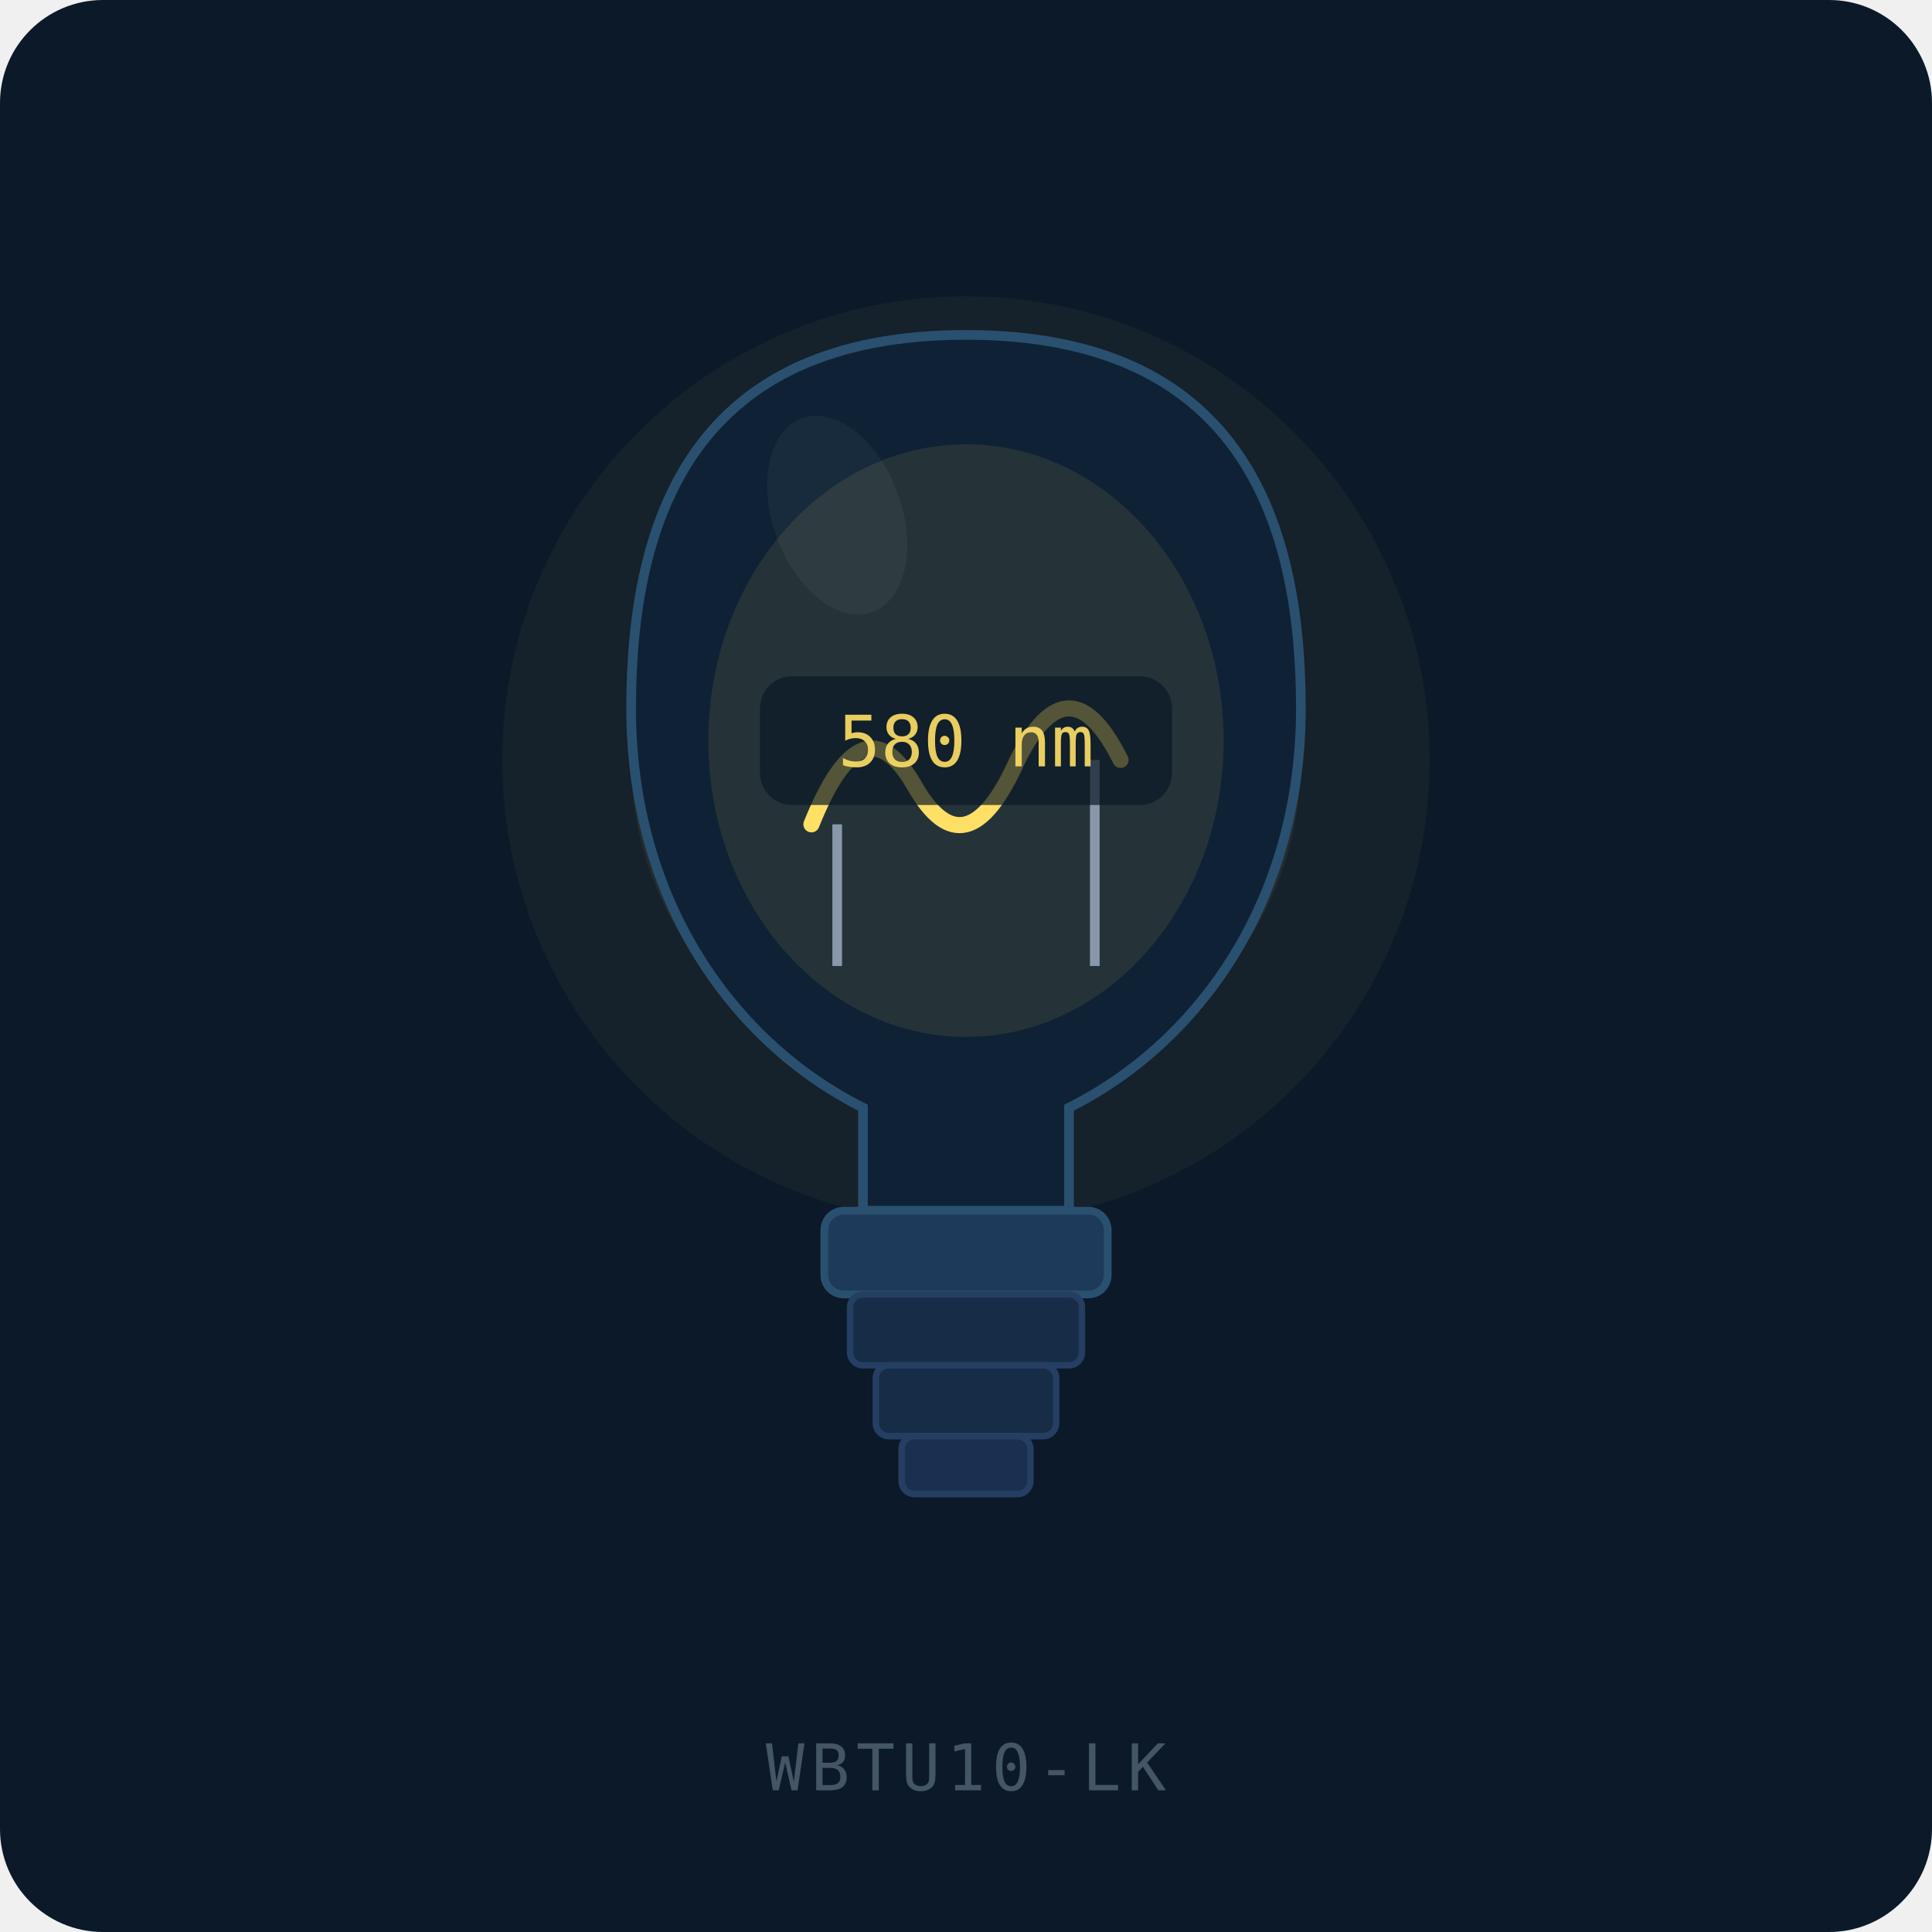
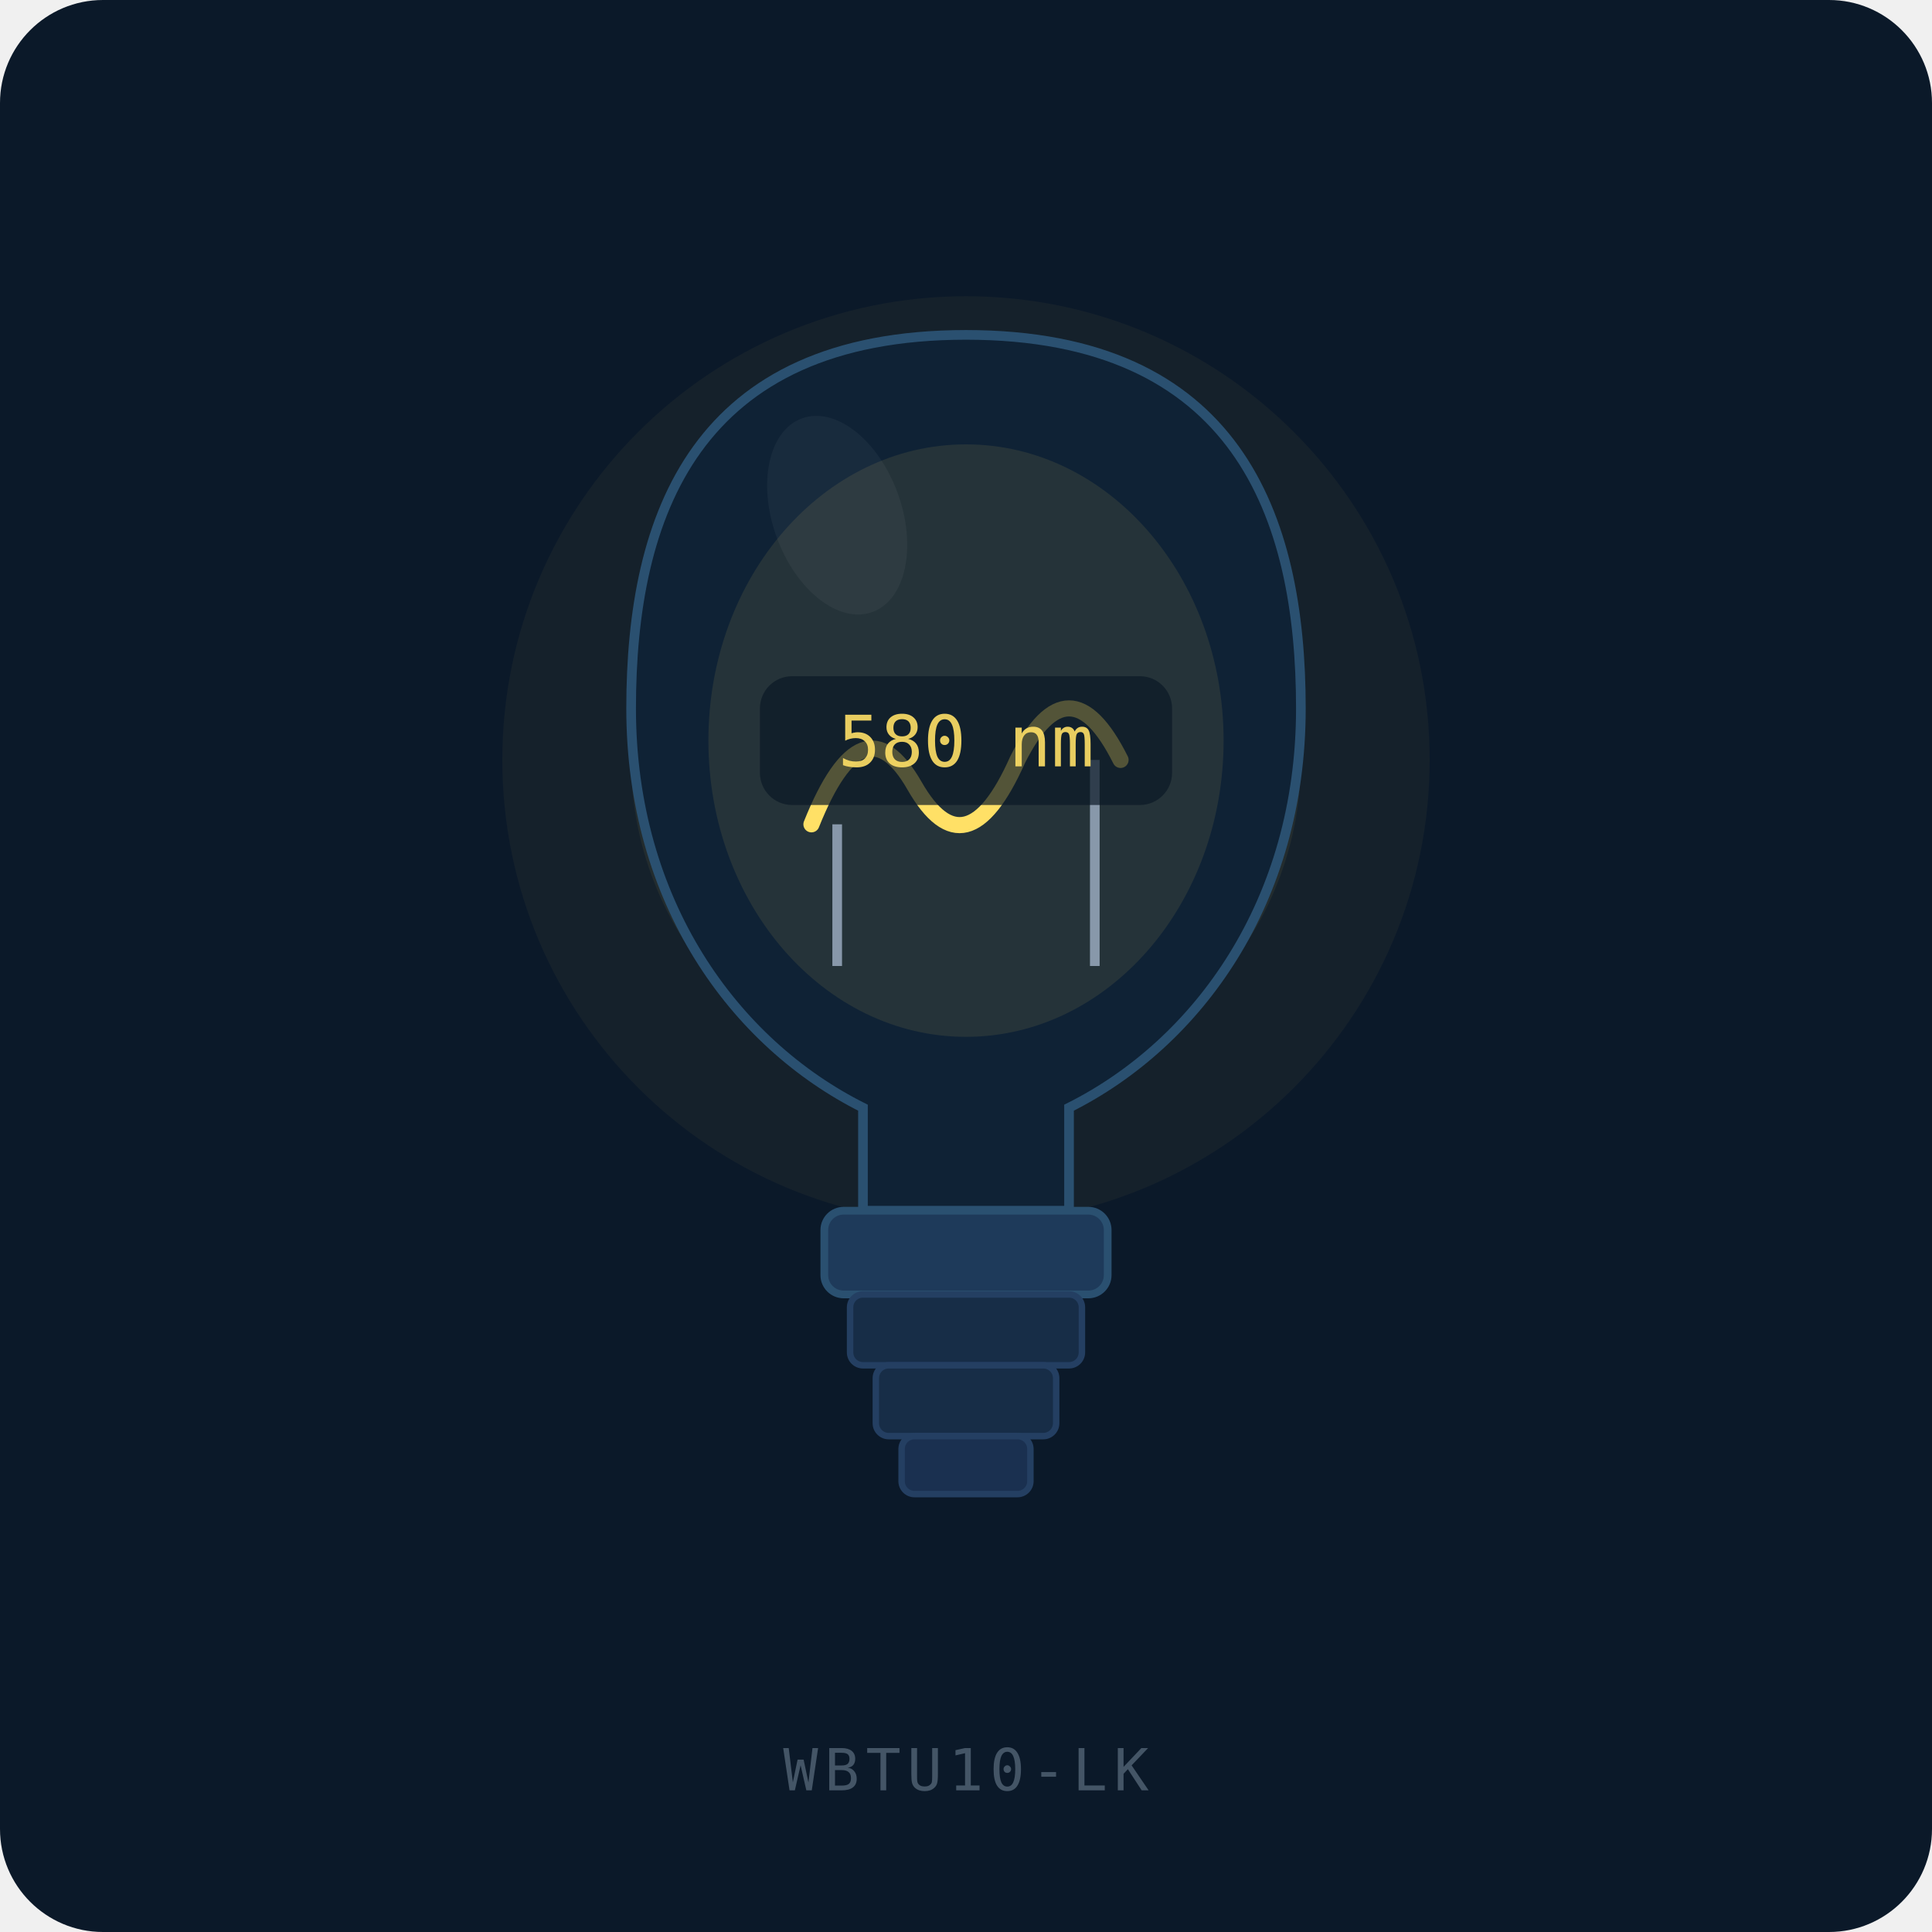
<svg xmlns="http://www.w3.org/2000/svg" viewBox="0 0 300 300">
  <rect width="300" height="300" fill="#0B1929" rx="16" />
  <ellipse cx="150" cy="118" rx="72" ry="72" fill="#ffe066" opacity="0.04" />
  <ellipse cx="150" cy="118" rx="52" ry="52" fill="#ffe066" opacity="0.06" />
  <path d="M 150 52 C 108 52 98 80 98 110 C 98 140 114 162 134 172 L 134 188 L 166 188 L 166 172 C 186 162 202 140 202 110 C 202 80 192 52 150 52 Z" fill="#0f2235" stroke="#2a5070" stroke-width="1.5" />
  <ellipse cx="150" cy="115" rx="40" ry="46" fill="#ffe066" opacity="0.09" />
  <path d="M 126 128 Q 134 108 142 122 Q 150 136 158 118 Q 166 102 174 118" fill="none" stroke="#ffe066" stroke-width="2.5" stroke-linecap="round" stroke-linejoin="round" />
  <line x1="130" y1="128" x2="130" y2="150" stroke="#8898aa" stroke-width="1.5" />
  <line x1="170" y1="118" x2="170" y2="150" stroke="#8898aa" stroke-width="1.5" />
  <rect x="128" y="188" width="44" height="13" rx="3" fill="#1e3a5a" stroke="#2a5070" stroke-width="1.2" />
  <rect x="132" y="201" width="36" height="11" rx="2" fill="#172d47" stroke="#243f62" stroke-width="1" />
  <rect x="136" y="212" width="28" height="11" rx="2" fill="#172d47" stroke="#243f62" stroke-width="1" />
  <rect x="140" y="223" width="20" height="9" rx="2" fill="#1a3050" stroke="#243f62" stroke-width="1" />
  <rect x="118" y="105" width="64" height="20" rx="5" fill="#0a1825" opacity="0.7" />
  <text x="150" y="119" text-anchor="middle" fill="#ffe066" font-size="11" font-family="monospace" opacity="0.9">580 nm</text>
  <ellipse cx="130" cy="80" rx="10" ry="16" fill="white" opacity="0.04" transform="rotate(-20,130,80)" />
-   <text x="150" y="278" text-anchor="middle" fill="#445566" font-size="10" font-family="monospace" letter-spacing="1">WBTU10-LK</text>
+   <text x="150" y="278" text-anchor="middle" fill="#445566" font-size="9" font-family="monospace" letter-spacing="1">WBTU10-LK</text>
</svg>
